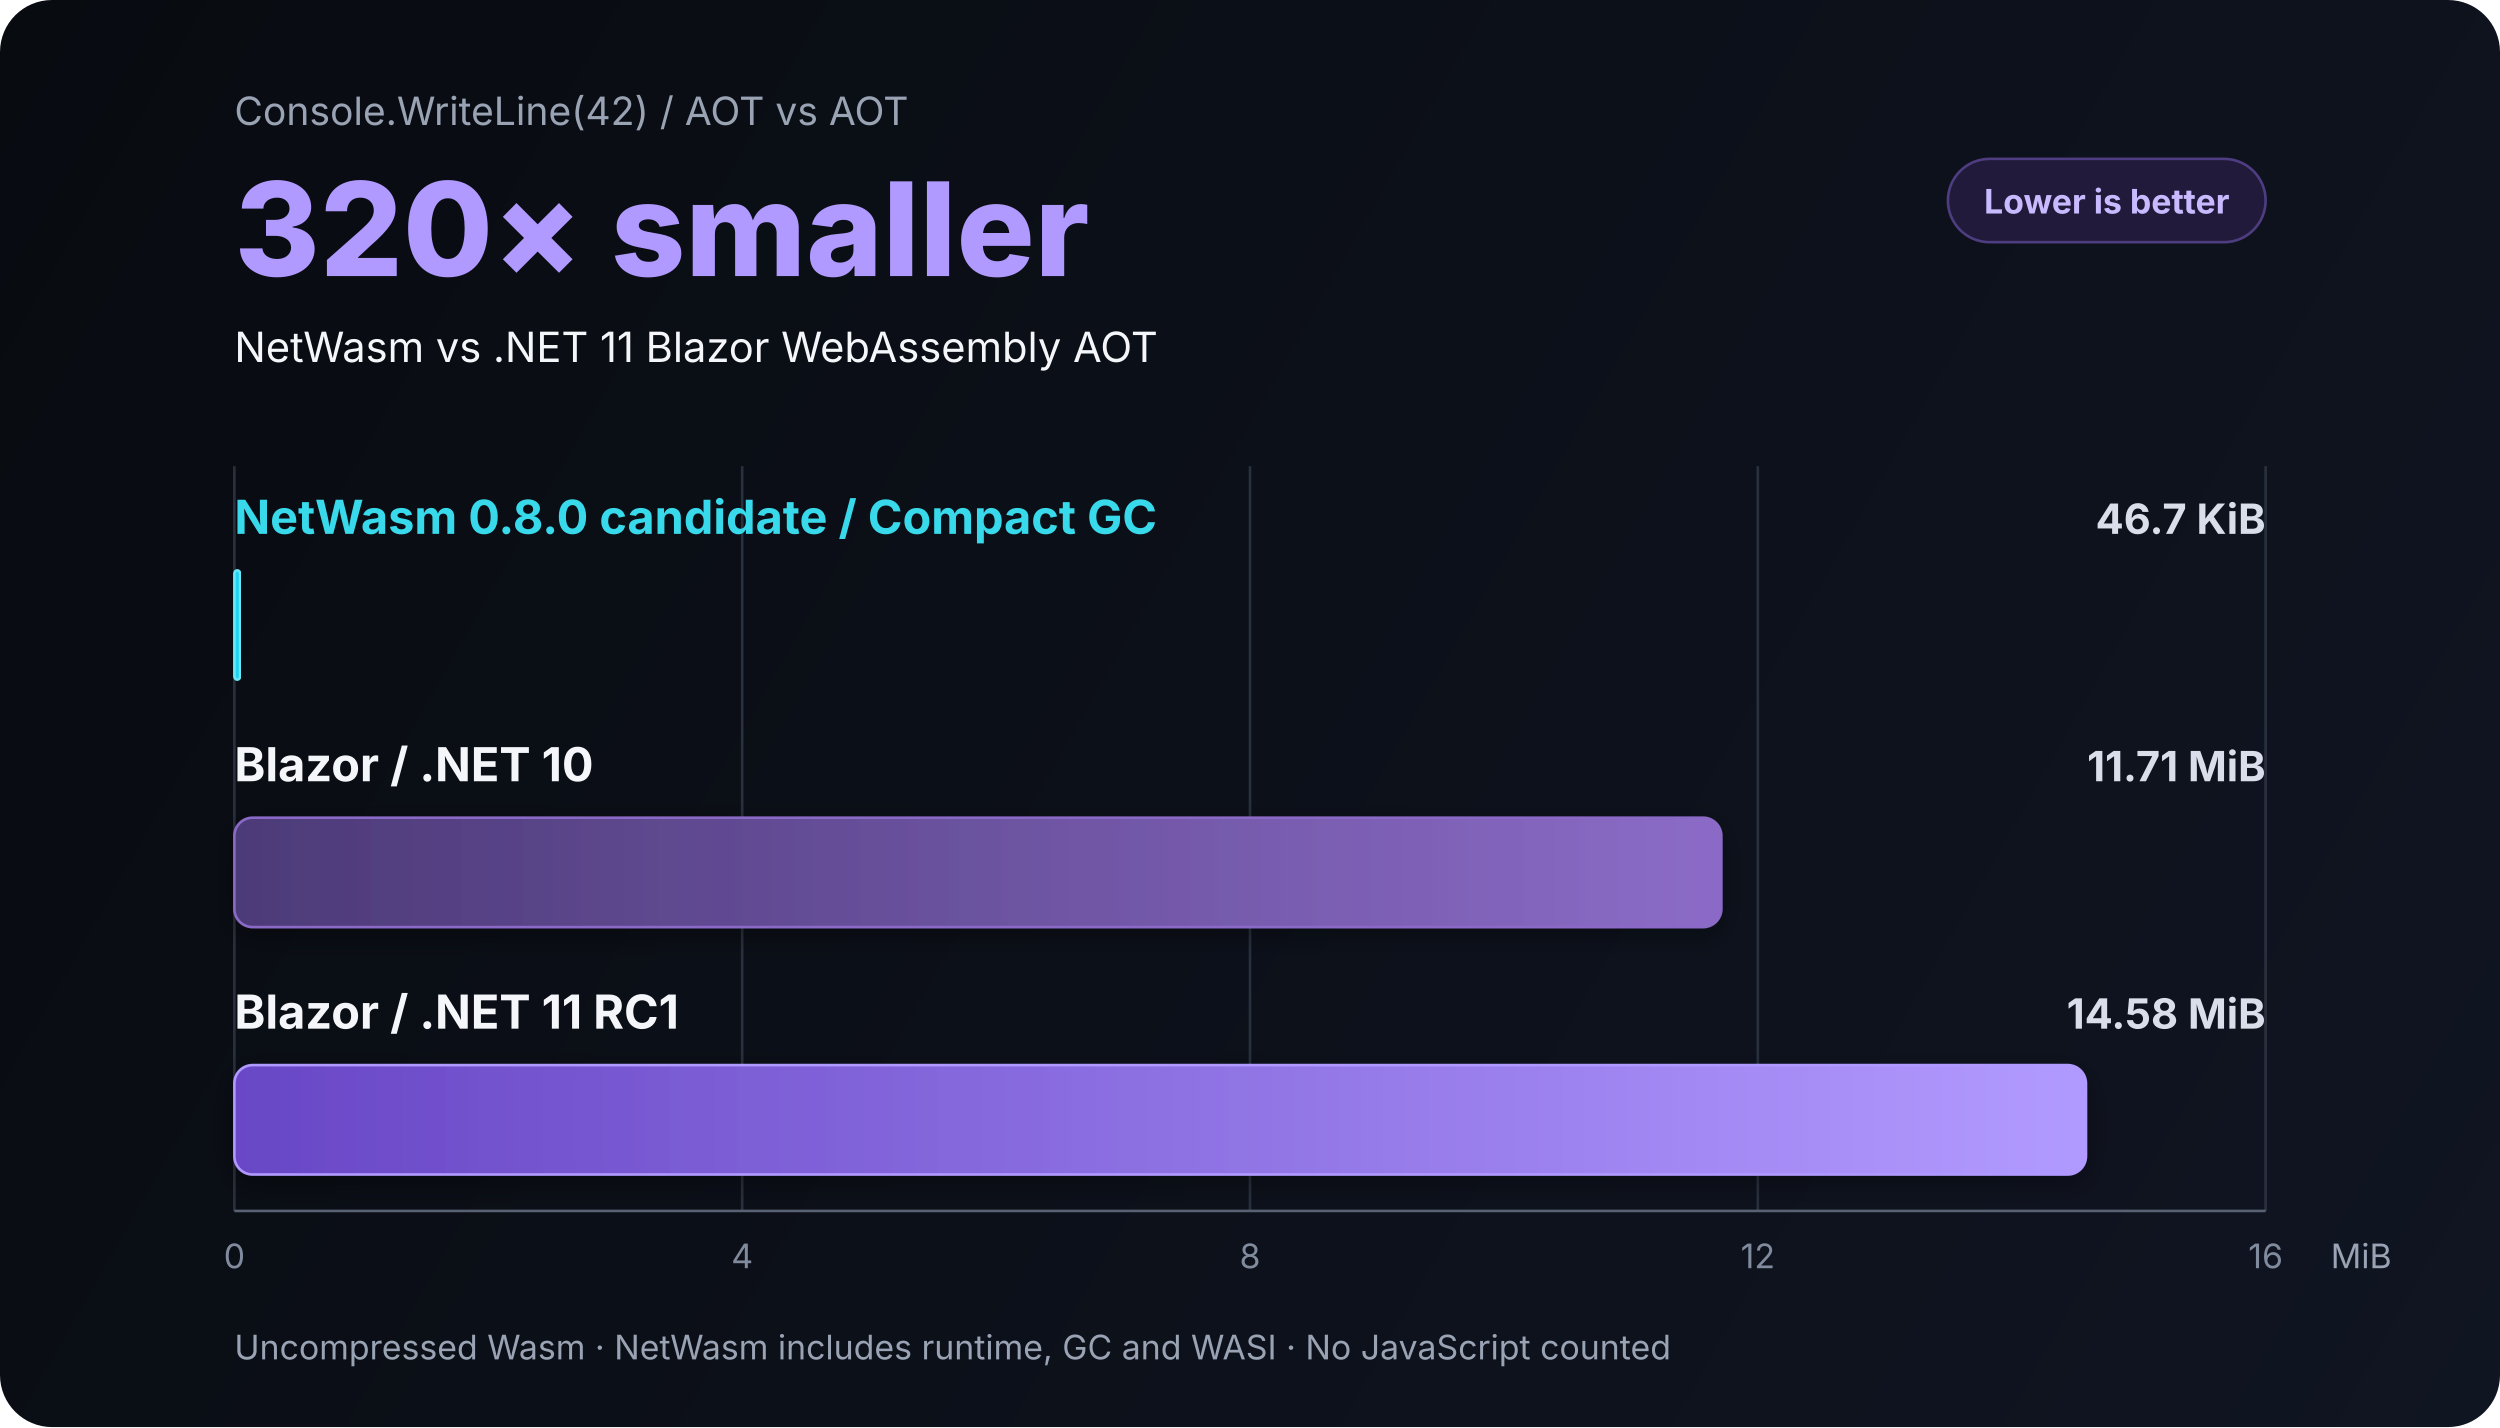
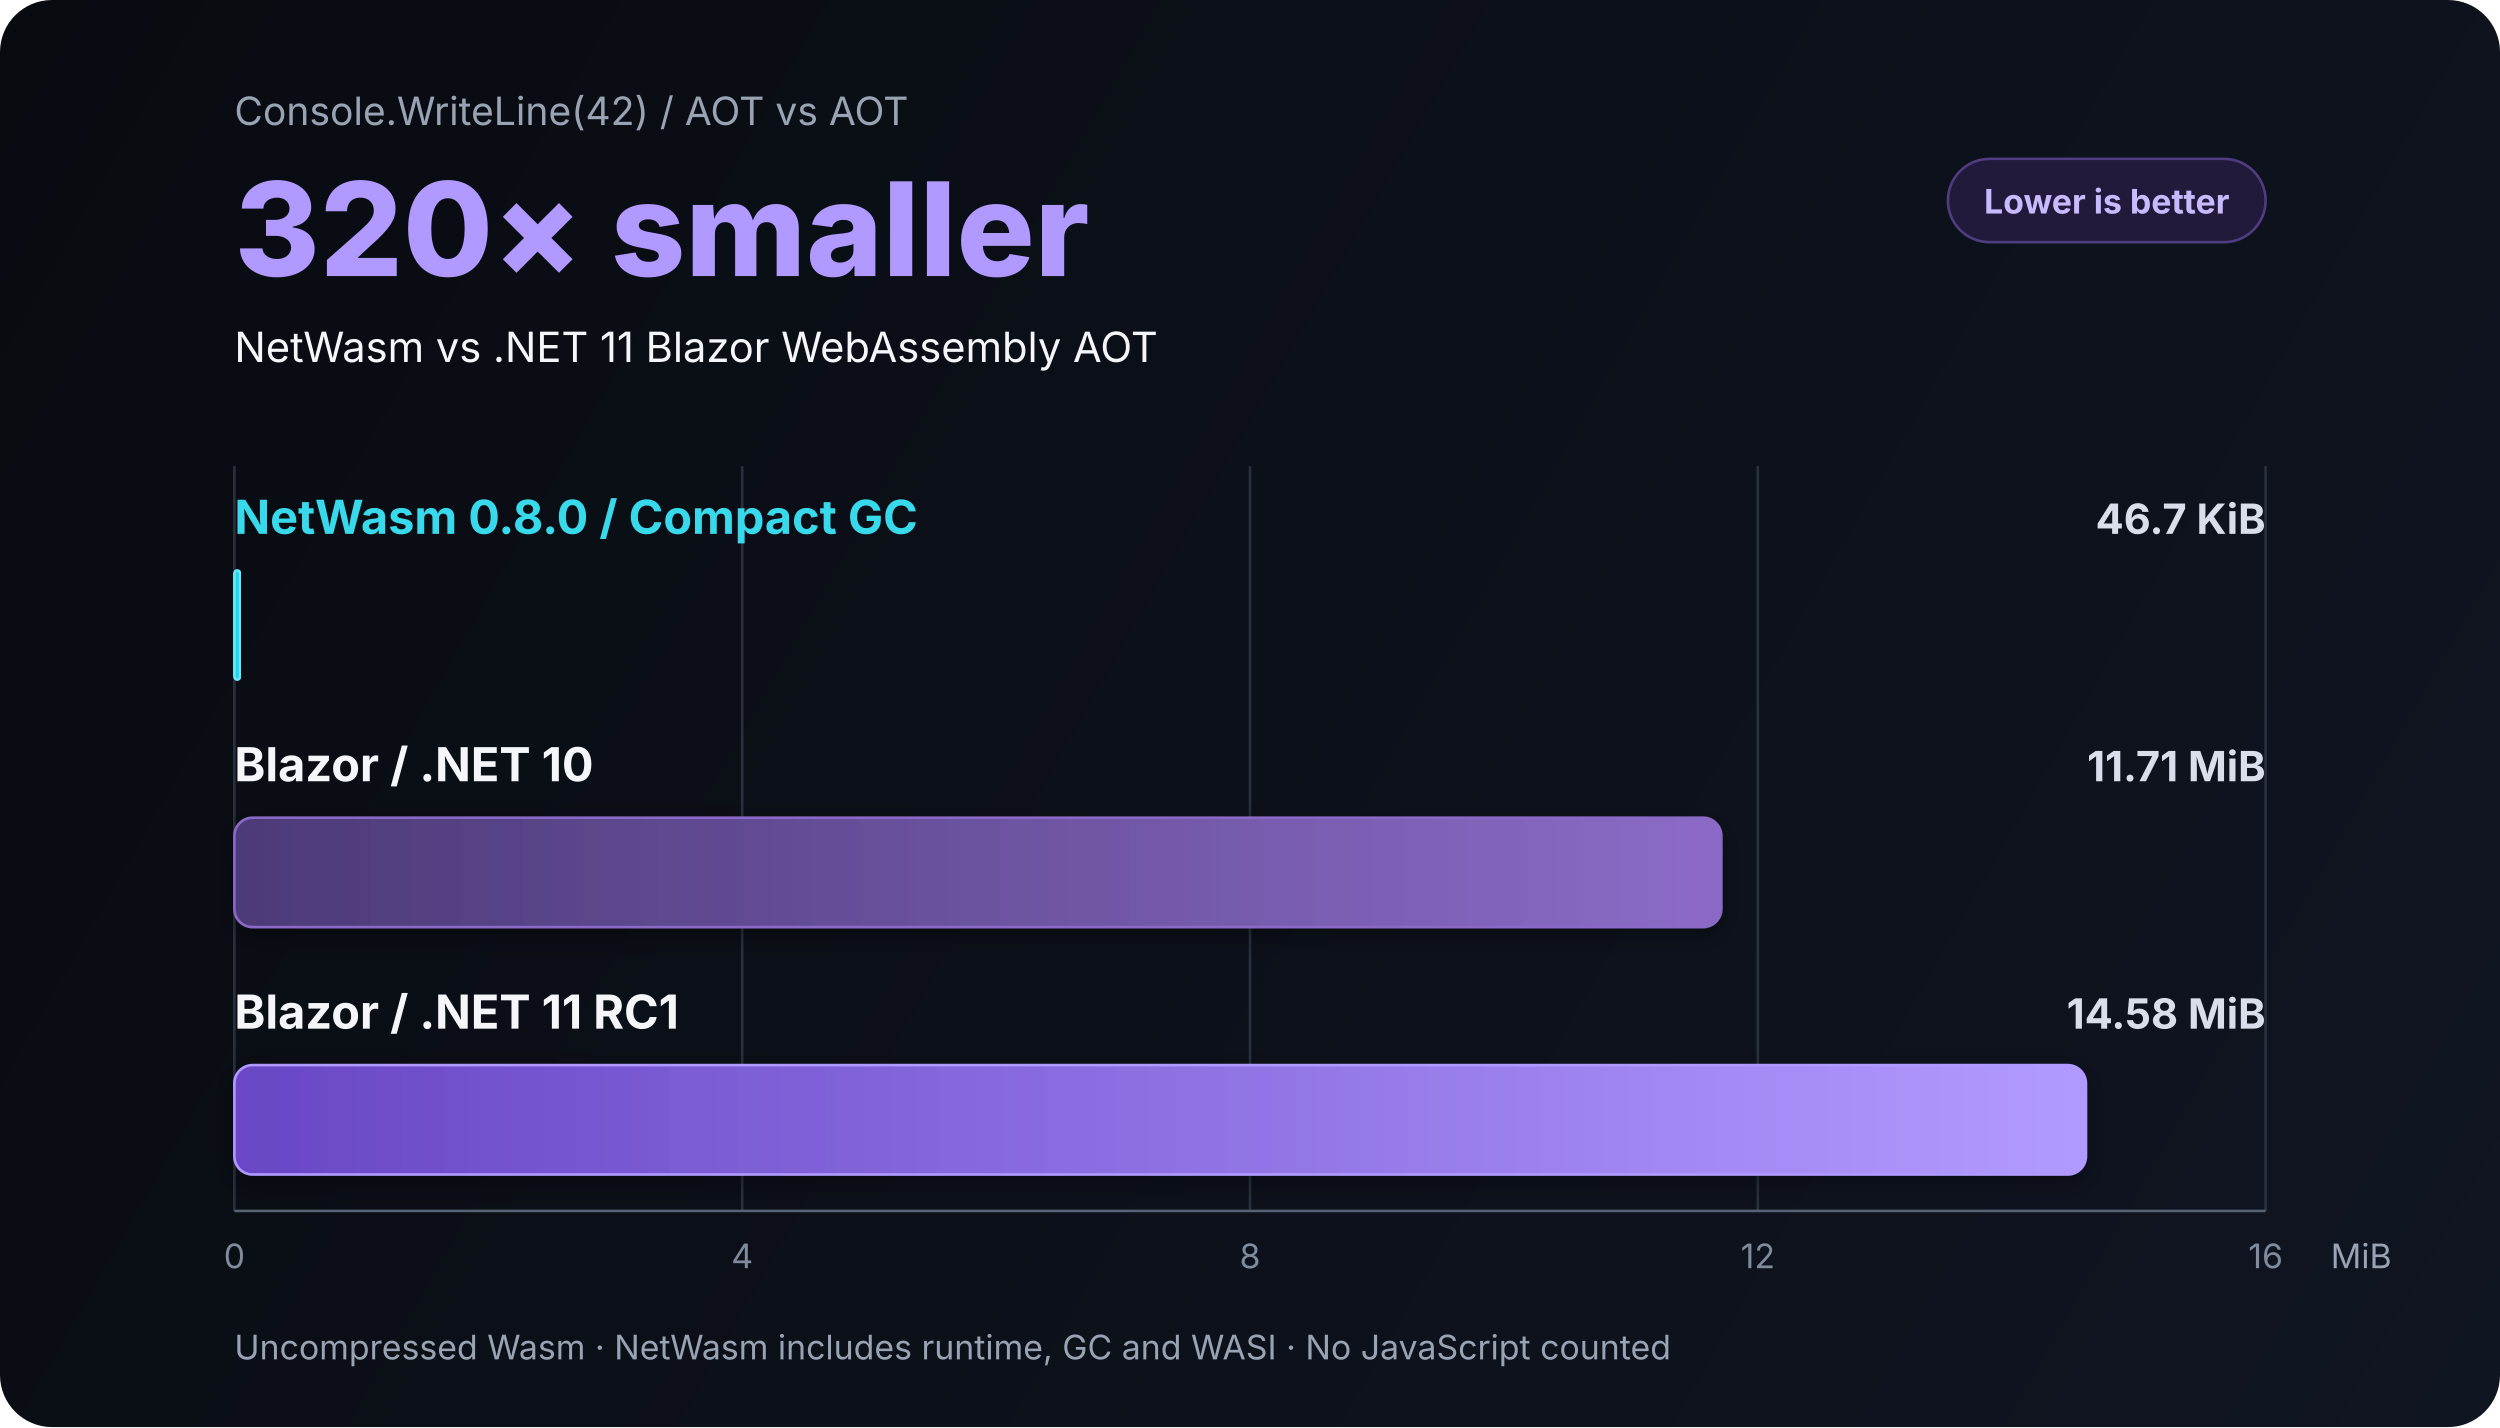
<svg xmlns="http://www.w3.org/2000/svg" role="img" aria-labelledby="chart-title chart-description" width="960" height="548" viewBox="0 0 960 548">
  <defs>
    <linearGradient id="background" x1="0" y1="0" x2="960" y2="548" gradientUnits="userSpaceOnUse">
      <stop offset="0" stop-color="#080b10" />
      <stop offset="1" stop-color="#101522" />
    </linearGradient>
    <linearGradient id="netwasm-bar" x1="90" y1="0" x2="170" y2="0" gradientUnits="userSpaceOnUse">
      <stop offset="0" stop-color="#22d3ee" />
      <stop offset="1" stop-color="#67e8f9" />
    </linearGradient>
    <linearGradient id="dotnet10-bar" x1="90" y1="0" x2="661" y2="0" gradientUnits="userSpaceOnUse">
      <stop offset="0" stop-color="#4c3a78" />
      <stop offset="1" stop-color="#8b6bc7" />
    </linearGradient>
    <linearGradient id="dotnet11-bar" x1="90" y1="0" x2="801" y2="0" gradientUnits="userSpaceOnUse">
      <stop offset="0" stop-color="#6947c6" />
      <stop offset="1" stop-color="#b19aff" />
    </linearGradient>
    <filter id="bar-shadow" x="-10%" y="-40%" width="120%" height="180%">
      <feDropShadow dx="0" dy="3" stdDeviation="5" flood-color="#000" flood-opacity="0.35" />
    </filter>
    <style>
      text { font-family: Inter, ui-sans-serif, system-ui, -apple-system, BlinkMacSystemFont, "Segoe UI", sans-serif; }
      .muted { fill: #99a3b3; }
      .label { fill: #f4f6fa; font-size: 18px; font-weight: 700; }
      .value { fill: #d9deea; font-size: 16px; font-weight: 650; text-anchor: end; }
      .tick { fill: #808b9d; font-size: 13px; text-anchor: middle; }
      .grid { stroke: #29313e; stroke-width: 1; }
    </style>
  </defs>
  <rect width="960" height="548" rx="20" fill="url(#background)" />
  <text x="90" y="48" class="muted" font-size="15">Console.WriteLine(42)  /  AOT vs AOT</text>
  <text x="90" y="106" fill="#b19aff" font-size="50" font-weight="800">320× smaller</text>
  <text x="90" y="139" fill="#f4f6fa" font-size="16">NetWasm vs .NET 11 Blazor WebAssembly AOT</text>
  <g transform="translate(748 61)">
    <rect width="122" height="32" rx="16" fill="#211a3a" stroke="#4f3d81" />
    <text x="61" y="21" fill="#c9b9ff" font-size="13" font-weight="700" text-anchor="middle">Lower is better</text>
  </g>
  <g aria-hidden="true">
    <line x1="90" y1="179" x2="90" y2="465" class="grid" />
    <line x1="285" y1="179" x2="285" y2="465" class="grid" />
    <line x1="480" y1="179" x2="480" y2="465" class="grid" />
    <line x1="675" y1="179" x2="675" y2="465" class="grid" />
    <line x1="870" y1="179" x2="870" y2="465" class="grid" />
  </g>
-   <text x="90" y="205" fill="#38d9ea" font-size="18" font-weight="750">NetWasm 0.8.0 candidate / Compact GC</text>
+   <text x="90" y="205" fill="#38d9ea" font-size="18" font-weight="750">NetWasm 0.8.0 / Compact GC</text>
  <text x="870" y="205" fill="#67e8f9" class="value">46.7 KiB</text>
  <rect x="90" y="219" width="2.22" height="42" rx="1.3" fill="url(#netwasm-bar)" stroke="#67e8f9" filter="url(#bar-shadow)" />
  <text x="90" y="300" class="label">Blazor  /  .NET 10</text>
  <text x="870" y="300" class="value">11.71 MiB</text>
  <rect x="90" y="314" width="571" height="42" rx="7" fill="url(#dotnet10-bar)" stroke="#8b6bc7" filter="url(#bar-shadow)" />
  <text x="90" y="395" class="label">Blazor  /  .NET 11 RC1</text>
  <text x="870" y="395" class="value">14.58 MiB</text>
  <rect x="90" y="409" width="711" height="42" rx="7" fill="url(#dotnet11-bar)" stroke="#b19aff" filter="url(#bar-shadow)" />
  <line x1="90" y1="465" x2="870" y2="465" stroke="#586273" />
  <text x="90" y="487" class="tick">0</text>
  <text x="285" y="487" class="tick">4</text>
  <text x="480" y="487" class="tick">8</text>
  <text x="675" y="487" class="tick">12</text>
  <text x="870" y="487" class="tick">16</text>
  <text x="895" y="487" class="muted" font-size="13">MiB</text>
  <text x="90" y="522" class="muted" font-size="13">Uncompressed Wasm · NetWasm includes runtime, GC and WASI · No JavaScript counted</text>
</svg>
